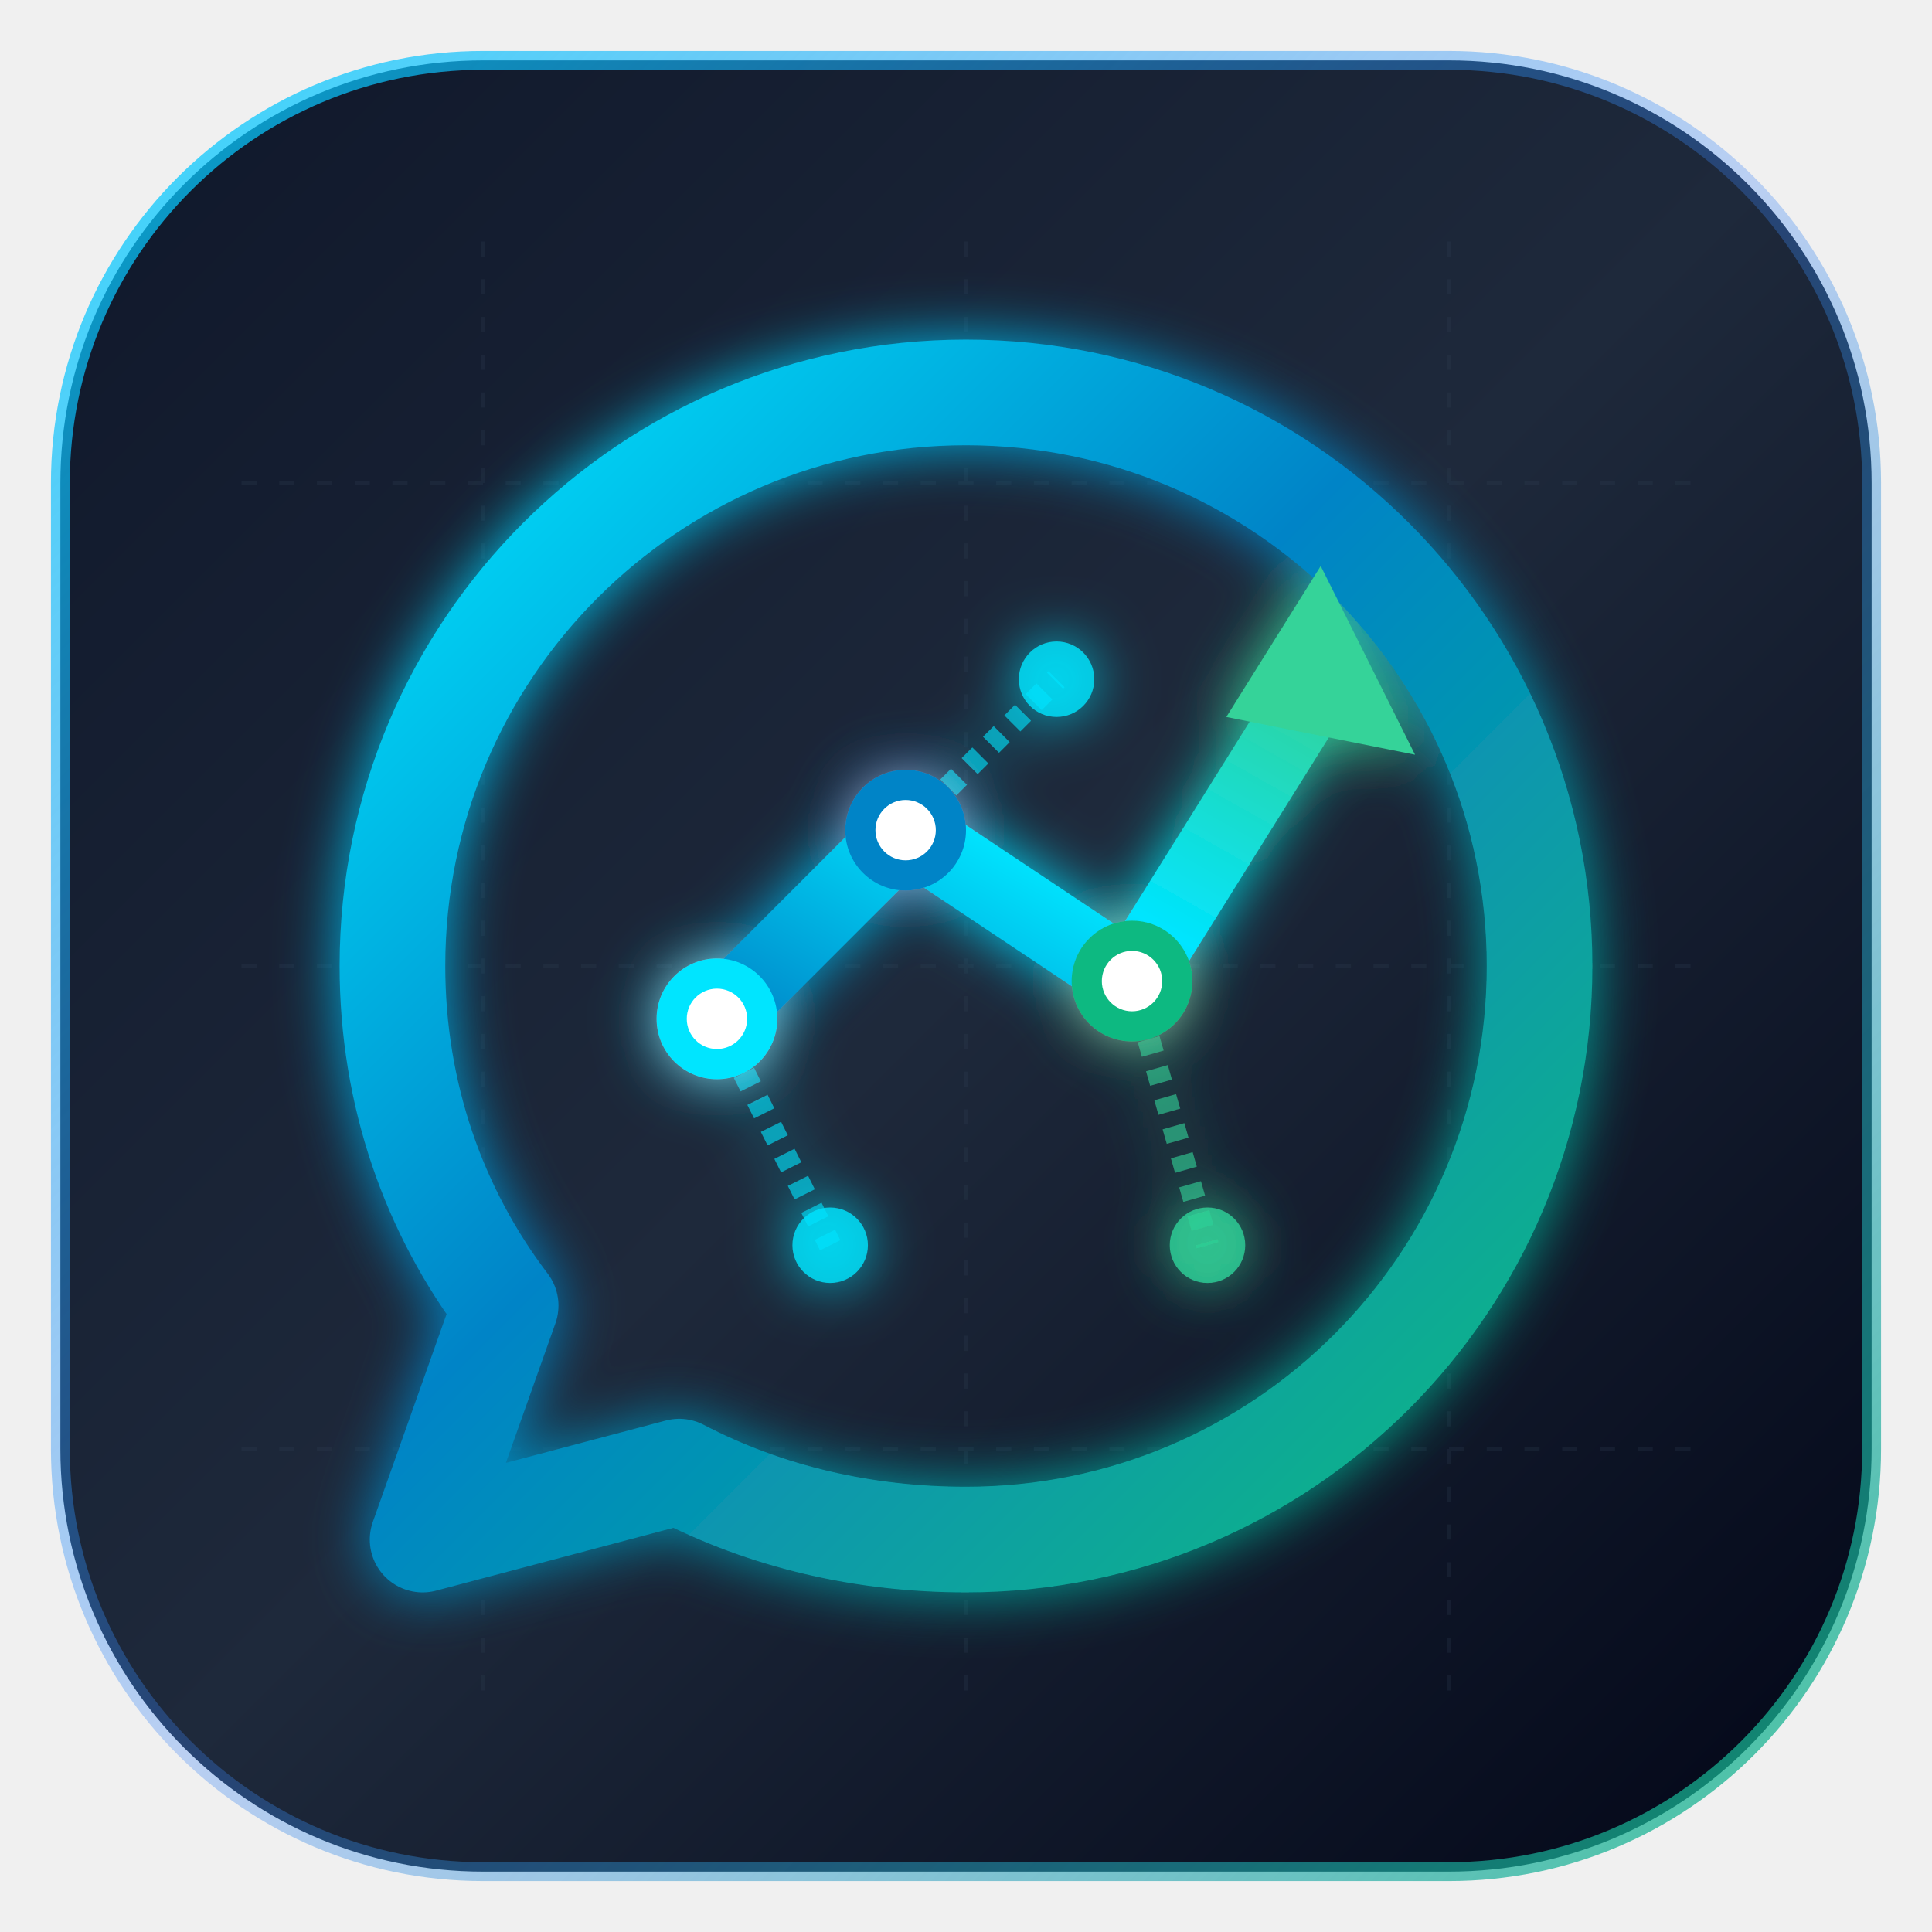
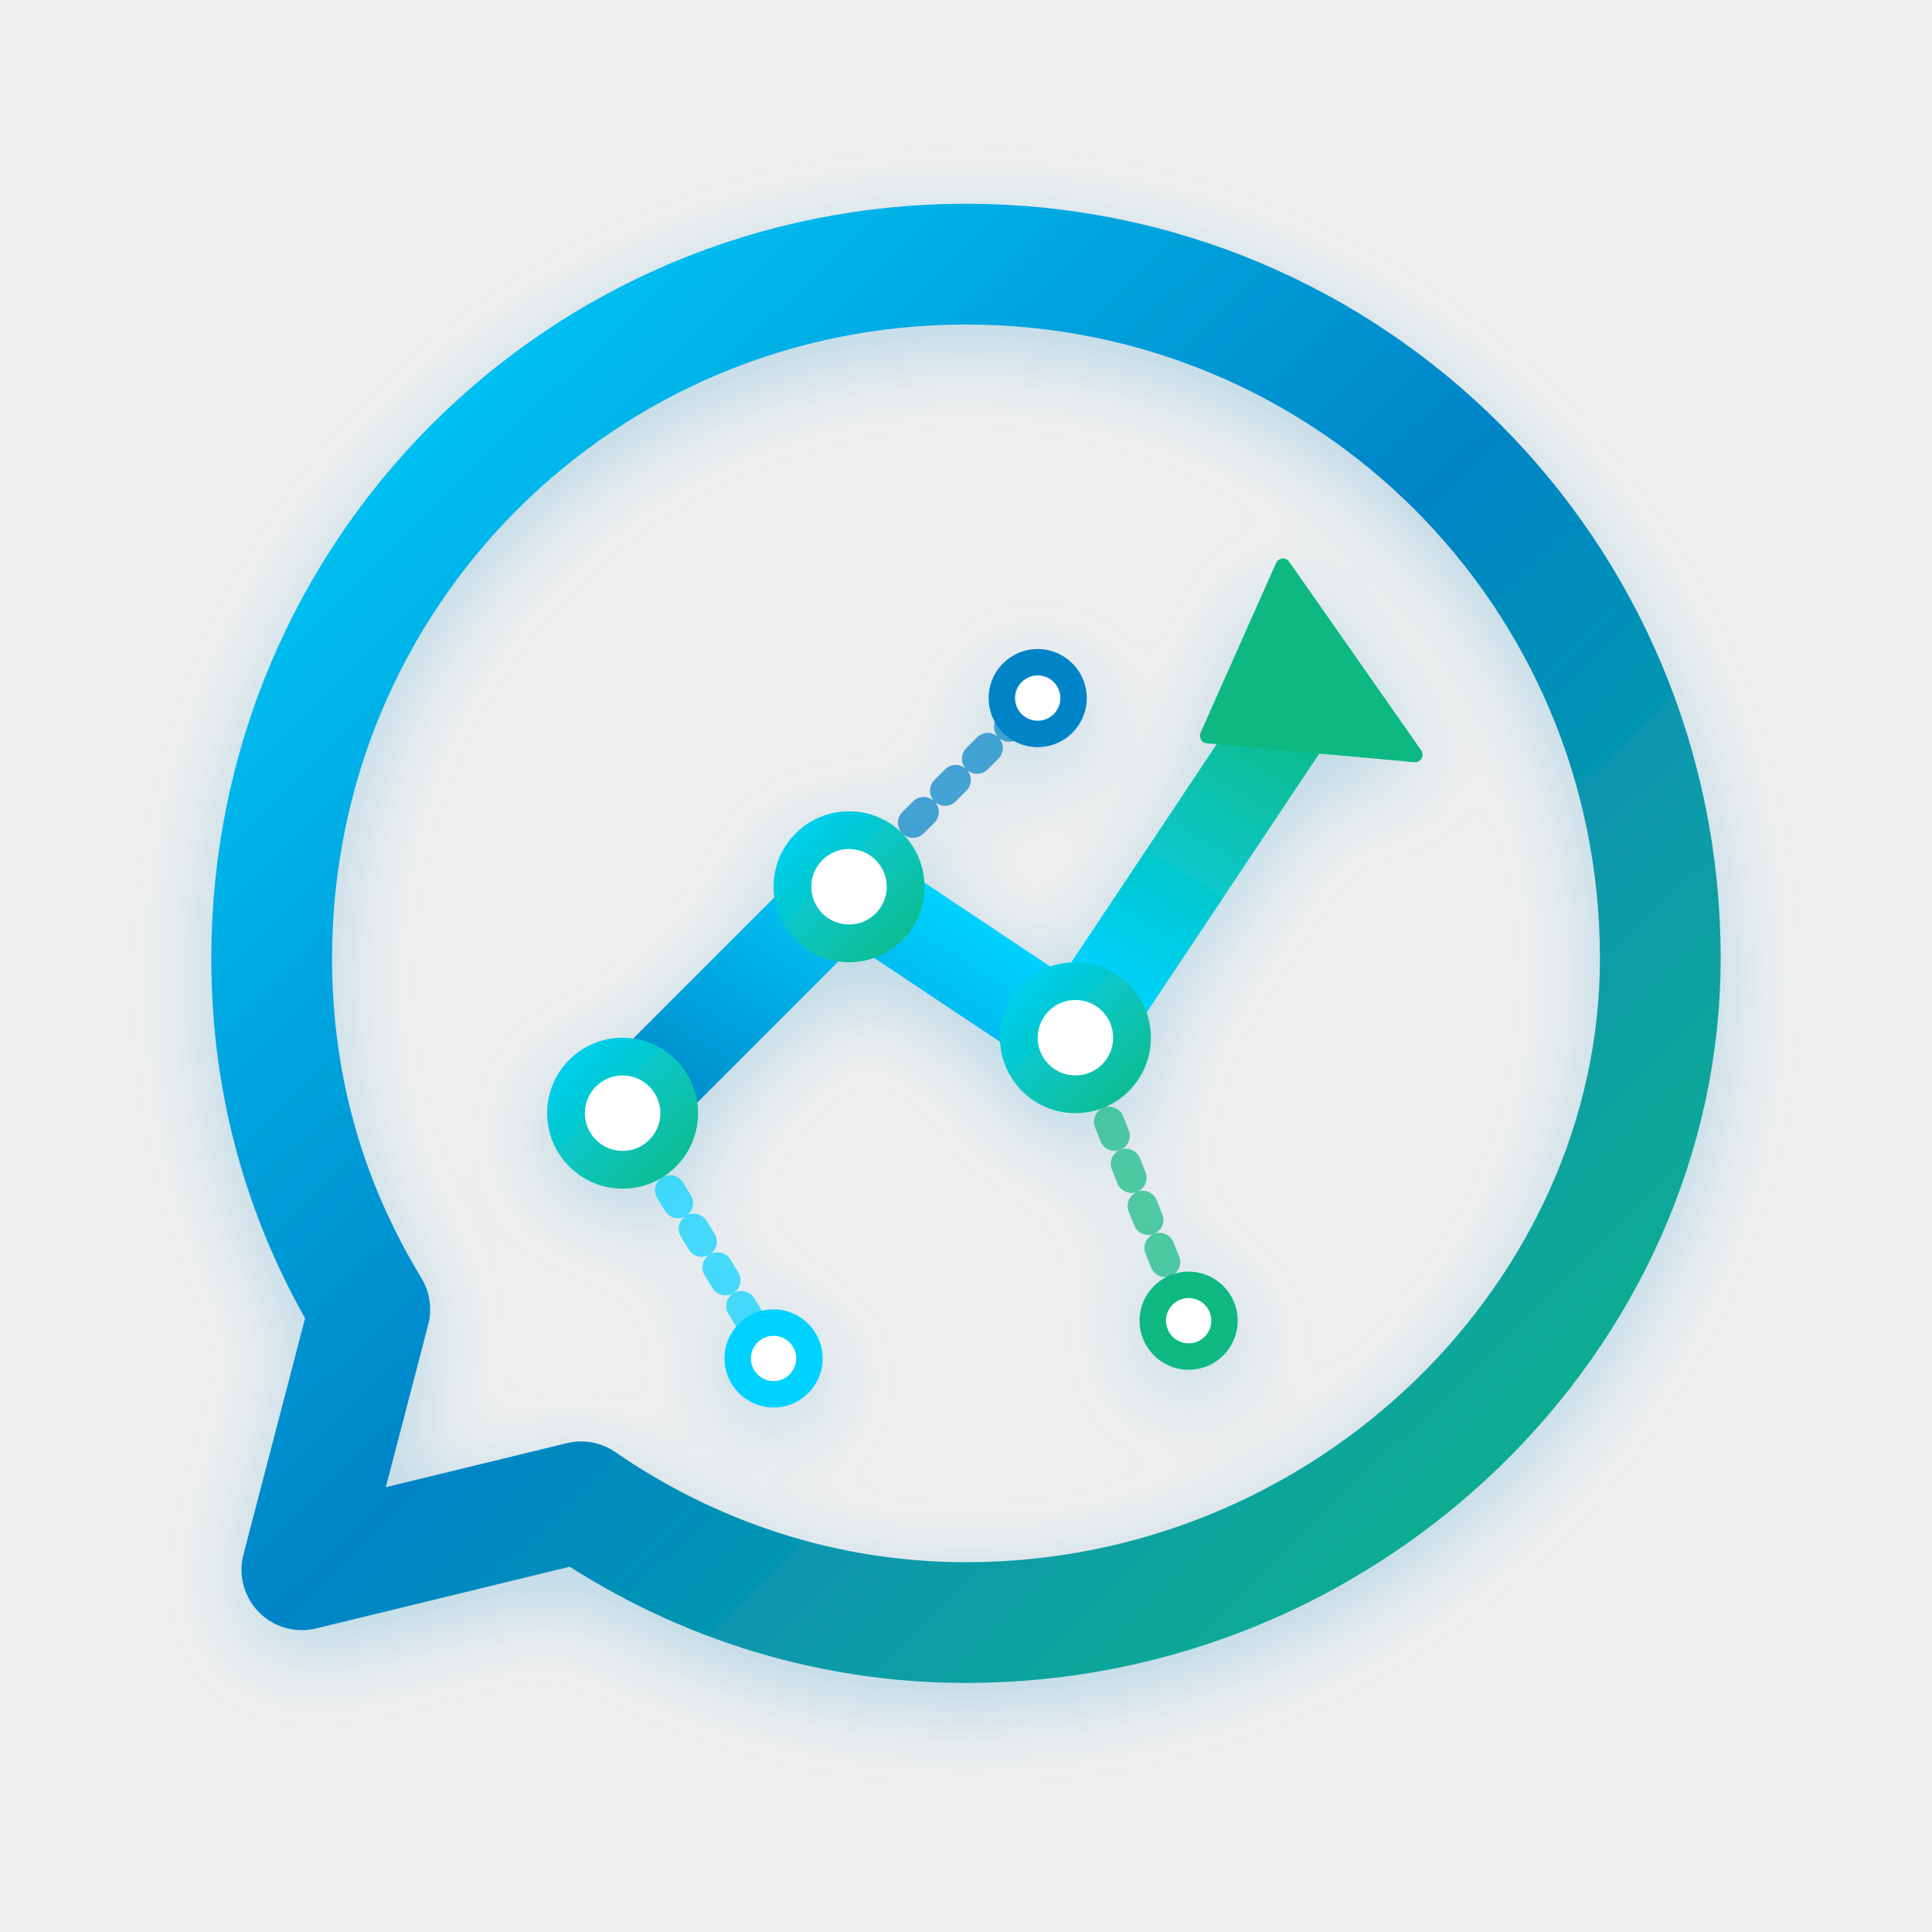
<svg xmlns="http://www.w3.org/2000/svg" viewBox="0 0 512 512" width="100%" height="100%">
  <defs>
-     <linearGradient id="bgGrad" x1="0%" y1="0%" x2="100%" y2="100%">
-       <stop offset="0%" stop-color="#0F172A" />
-       <stop offset="50%" stop-color="#1E293B" />
-       <stop offset="100%" stop-color="#020617" />
-     </linearGradient>
-     <linearGradient id="borderGrad" x1="0%" y1="0%" x2="100%" y2="100%">
-       <stop offset="0%" stop-color="#00D2FF" stop-opacity="0.8" />
-       <stop offset="50%" stop-color="#3B82F6" stop-opacity="0.3" />
-       <stop offset="100%" stop-color="#10B981" stop-opacity="0.8" />
-     </linearGradient>
-     <linearGradient id="bubbleGrad" x1="0%" y1="0%" x2="100%" y2="100%">
-       <stop offset="0%" stop-color="#00E5FF" />
-       <stop offset="45%" stop-color="#0284C7" />
+     <linearGradient id="crmBubbleGrad" x1="0%" y1="0%" x2="100%" y2="100%">
+       <stop offset="0%" stop-color="#00D2FF" />
+       <stop offset="50%" stop-color="#0284C7" />
      <stop offset="100%" stop-color="#10B981" />
    </linearGradient>
-     <linearGradient id="arrowGrad" x1="0%" y1="100%" x2="100%" y2="0%">
+     <linearGradient id="crmArrowGrad" x1="0%" y1="100%" x2="100%" y2="0%">
      <stop offset="0%" stop-color="#0284C7" />
-       <stop offset="50%" stop-color="#00E5FF" />
-       <stop offset="100%" stop-color="#34D399" />
+       <stop offset="50%" stop-color="#00D2FF" />
+       <stop offset="100%" stop-color="#10B981" />
    </linearGradient>
-     <filter id="glowEffect" x="-20%" y="-20%" width="140%" height="140%">
-       <feGaussianBlur stdDeviation="8" result="blur" />
-       <feComposite in="SourceGraphic" in2="blur" operator="over" />
+     <linearGradient id="crmNodeGrad" x1="0%" y1="0%" x2="100%" y2="100%">
+       <stop offset="0%" stop-color="#00D2FF" />
+       <stop offset="100%" stop-color="#10B981" />
+     </linearGradient>
+     <filter id="softShadow" x="-15%" y="-15%" width="130%" height="130%">
+       <feDropShadow dx="0" dy="6" stdDeviation="12" flood-color="#0284C7" flood-opacity="0.25" />
    </filter>
  </defs>
-   <rect x="16" y="16" width="480" height="480" rx="112" ry="112" fill="url(#bgGrad)" stroke="url(#borderGrad)" stroke-width="5" />
-   <path d="M128 64 V448 M256 64 V448 M384 64 V448 M64 128 H448 M64 256 H448 M64 384 H448" stroke="#334155" stroke-width="1" stroke-opacity="0.25" stroke-dasharray="4 6" />
-   <g filter="url(#glowEffect)">
-     <path d="M256 104 C172 104 104 172 104 256 C104 290 115 321 134 346 L112 408 L180 390 C203 402 229 408 256 408 C340 408 408 340 408 256 C408 172 340 104 256 104 Z" fill="none" stroke="url(#bubbleGrad)" stroke-width="28" stroke-linecap="round" stroke-linejoin="round" />
-     <path d="M190 270 L240 220 L300 260 L350 180" fill="none" stroke="url(#arrowGrad)" stroke-width="20" stroke-linecap="round" stroke-linejoin="round" />
-     <polygon points="350,150 375,200 325,190" fill="#34D399" />
-     <line x1="190" y1="270" x2="220" y2="330" stroke="#00E5FF" stroke-width="6" stroke-opacity="0.6" stroke-dasharray="4 4" />
-     <line x1="240" y1="220" x2="280" y2="180" stroke="#00E5FF" stroke-width="6" stroke-opacity="0.6" stroke-dasharray="4 4" />
-     <line x1="300" y1="260" x2="320" y2="330" stroke="#34D399" stroke-width="6" stroke-opacity="0.6" stroke-dasharray="4 4" />
-     <circle cx="190" cy="270" r="16" fill="#00E5FF" />
-     <circle cx="190" cy="270" r="8" fill="#FFFFFF" />
-     <circle cx="240" cy="220" r="16" fill="#0284C7" />
-     <circle cx="240" cy="220" r="8" fill="#FFFFFF" />
-     <circle cx="300" cy="260" r="16" fill="#10B981" />
-     <circle cx="300" cy="260" r="8" fill="#FFFFFF" />
-     <circle cx="220" cy="330" r="10" fill="#00E5FF" fill-opacity="0.8" />
-     <circle cx="280" cy="180" r="10" fill="#00E5FF" fill-opacity="0.8" />
-     <circle cx="320" cy="330" r="10" fill="#34D399" fill-opacity="0.8" />
+   <g filter="url(#softShadow)">
+     <path d="M256 70 C154 70 72 152 72 254 C72 288 81 319 98 347 L80 416 L154 398 C183 418 218 430 256 430 C358 430 440 348 440 254 C440 152 358 70 256 70 Z" fill="none" stroke="url(#crmBubbleGrad)" stroke-width="32" stroke-linecap="round" stroke-linejoin="round" />
+     <path d="M165 295 L225 235 L285 275 L345 185" fill="none" stroke="url(#crmArrowGrad)" stroke-width="24" stroke-linecap="round" stroke-linejoin="round" />
+     <polygon points="340,150 375,200 320,195" fill="#10B981" stroke="#10B981" stroke-width="4" stroke-linejoin="round" />
+     <line x1="165" y1="295" x2="205" y2="360" stroke="#00D2FF" stroke-width="8" stroke-linecap="round" stroke-dasharray="4 8" stroke-opacity="0.7" />
+     <line x1="225" y1="235" x2="275" y2="185" stroke="#0284C7" stroke-width="8" stroke-linecap="round" stroke-dasharray="4 8" stroke-opacity="0.7" />
+     <line x1="285" y1="275" x2="315" y2="350" stroke="#10B981" stroke-width="8" stroke-linecap="round" stroke-dasharray="4 8" stroke-opacity="0.7" />
+     <circle cx="165" cy="295" r="20" fill="url(#crmNodeGrad)" />
+     <circle cx="165" cy="295" r="10" fill="#FFFFFF" />
+     <circle cx="225" cy="235" r="20" fill="url(#crmNodeGrad)" />
+     <circle cx="225" cy="235" r="10" fill="#FFFFFF" />
+     <circle cx="285" cy="275" r="20" fill="url(#crmNodeGrad)" />
+     <circle cx="285" cy="275" r="10" fill="#FFFFFF" />
+     <circle cx="205" cy="360" r="13" fill="#00D2FF" />
+     <circle cx="205" cy="360" r="6" fill="#FFFFFF" />
+     <circle cx="275" cy="185" r="13" fill="#0284C7" />
+     <circle cx="275" cy="185" r="6" fill="#FFFFFF" />
+     <circle cx="315" cy="350" r="13" fill="#10B981" />
+     <circle cx="315" cy="350" r="6" fill="#FFFFFF" />
  </g>
</svg>
